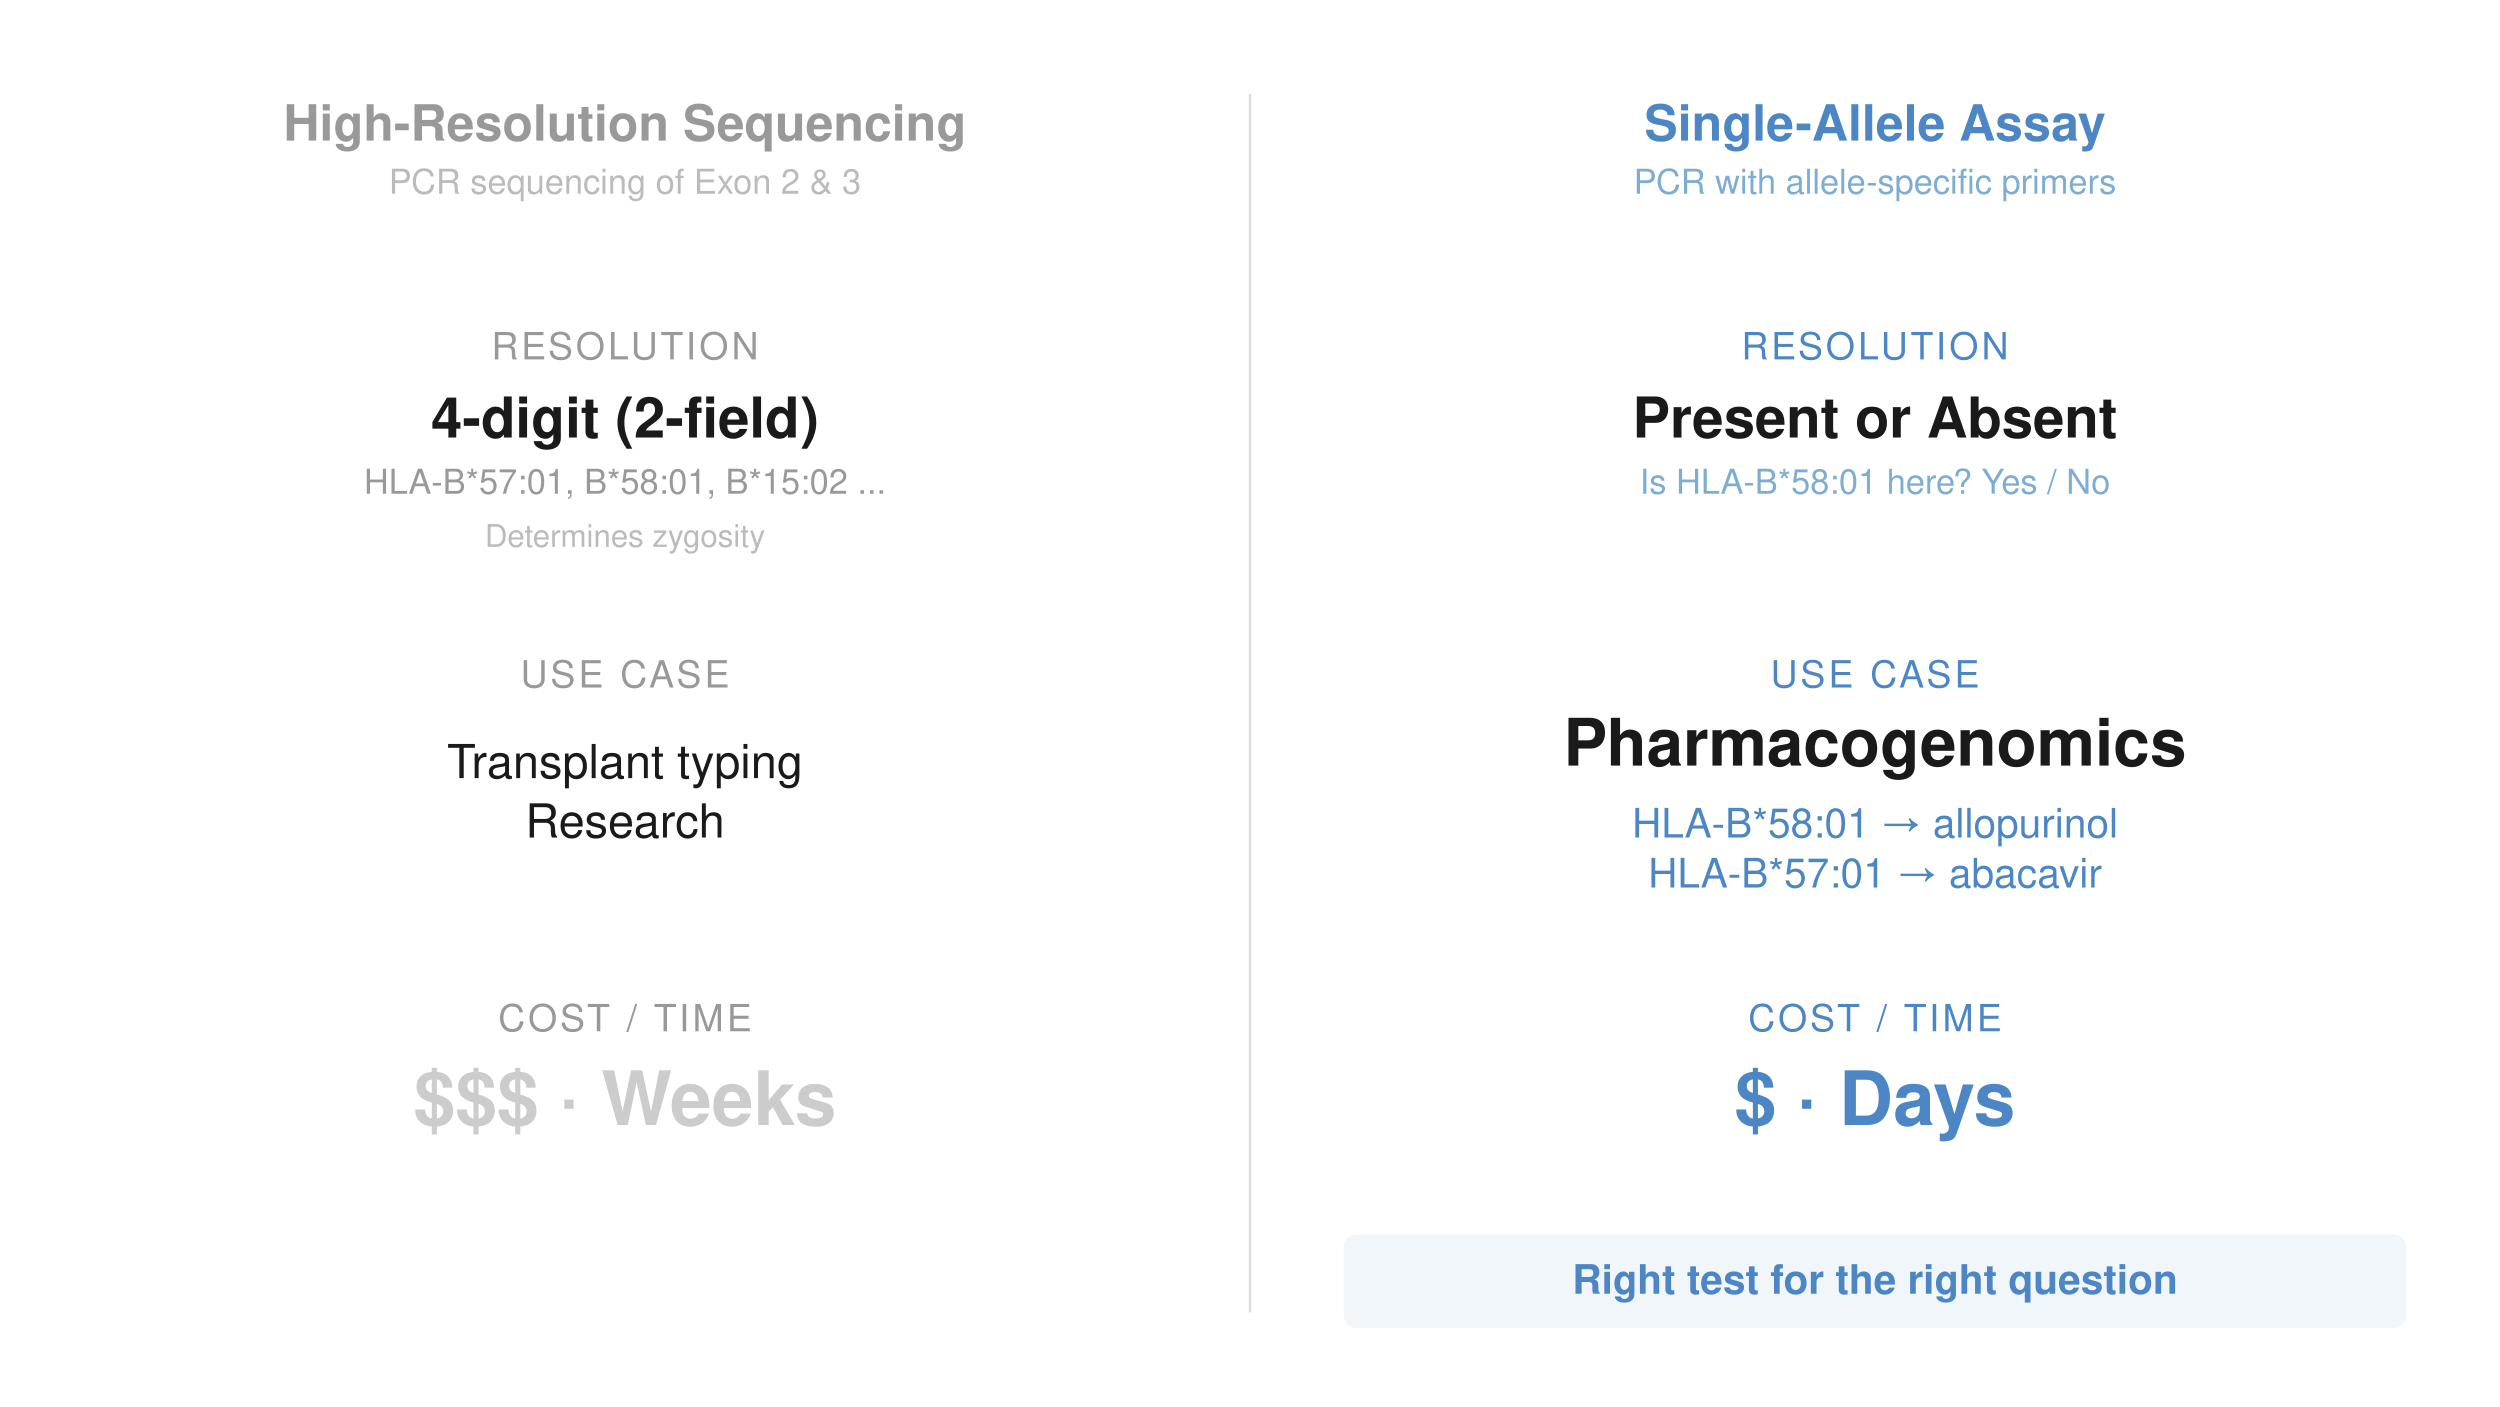
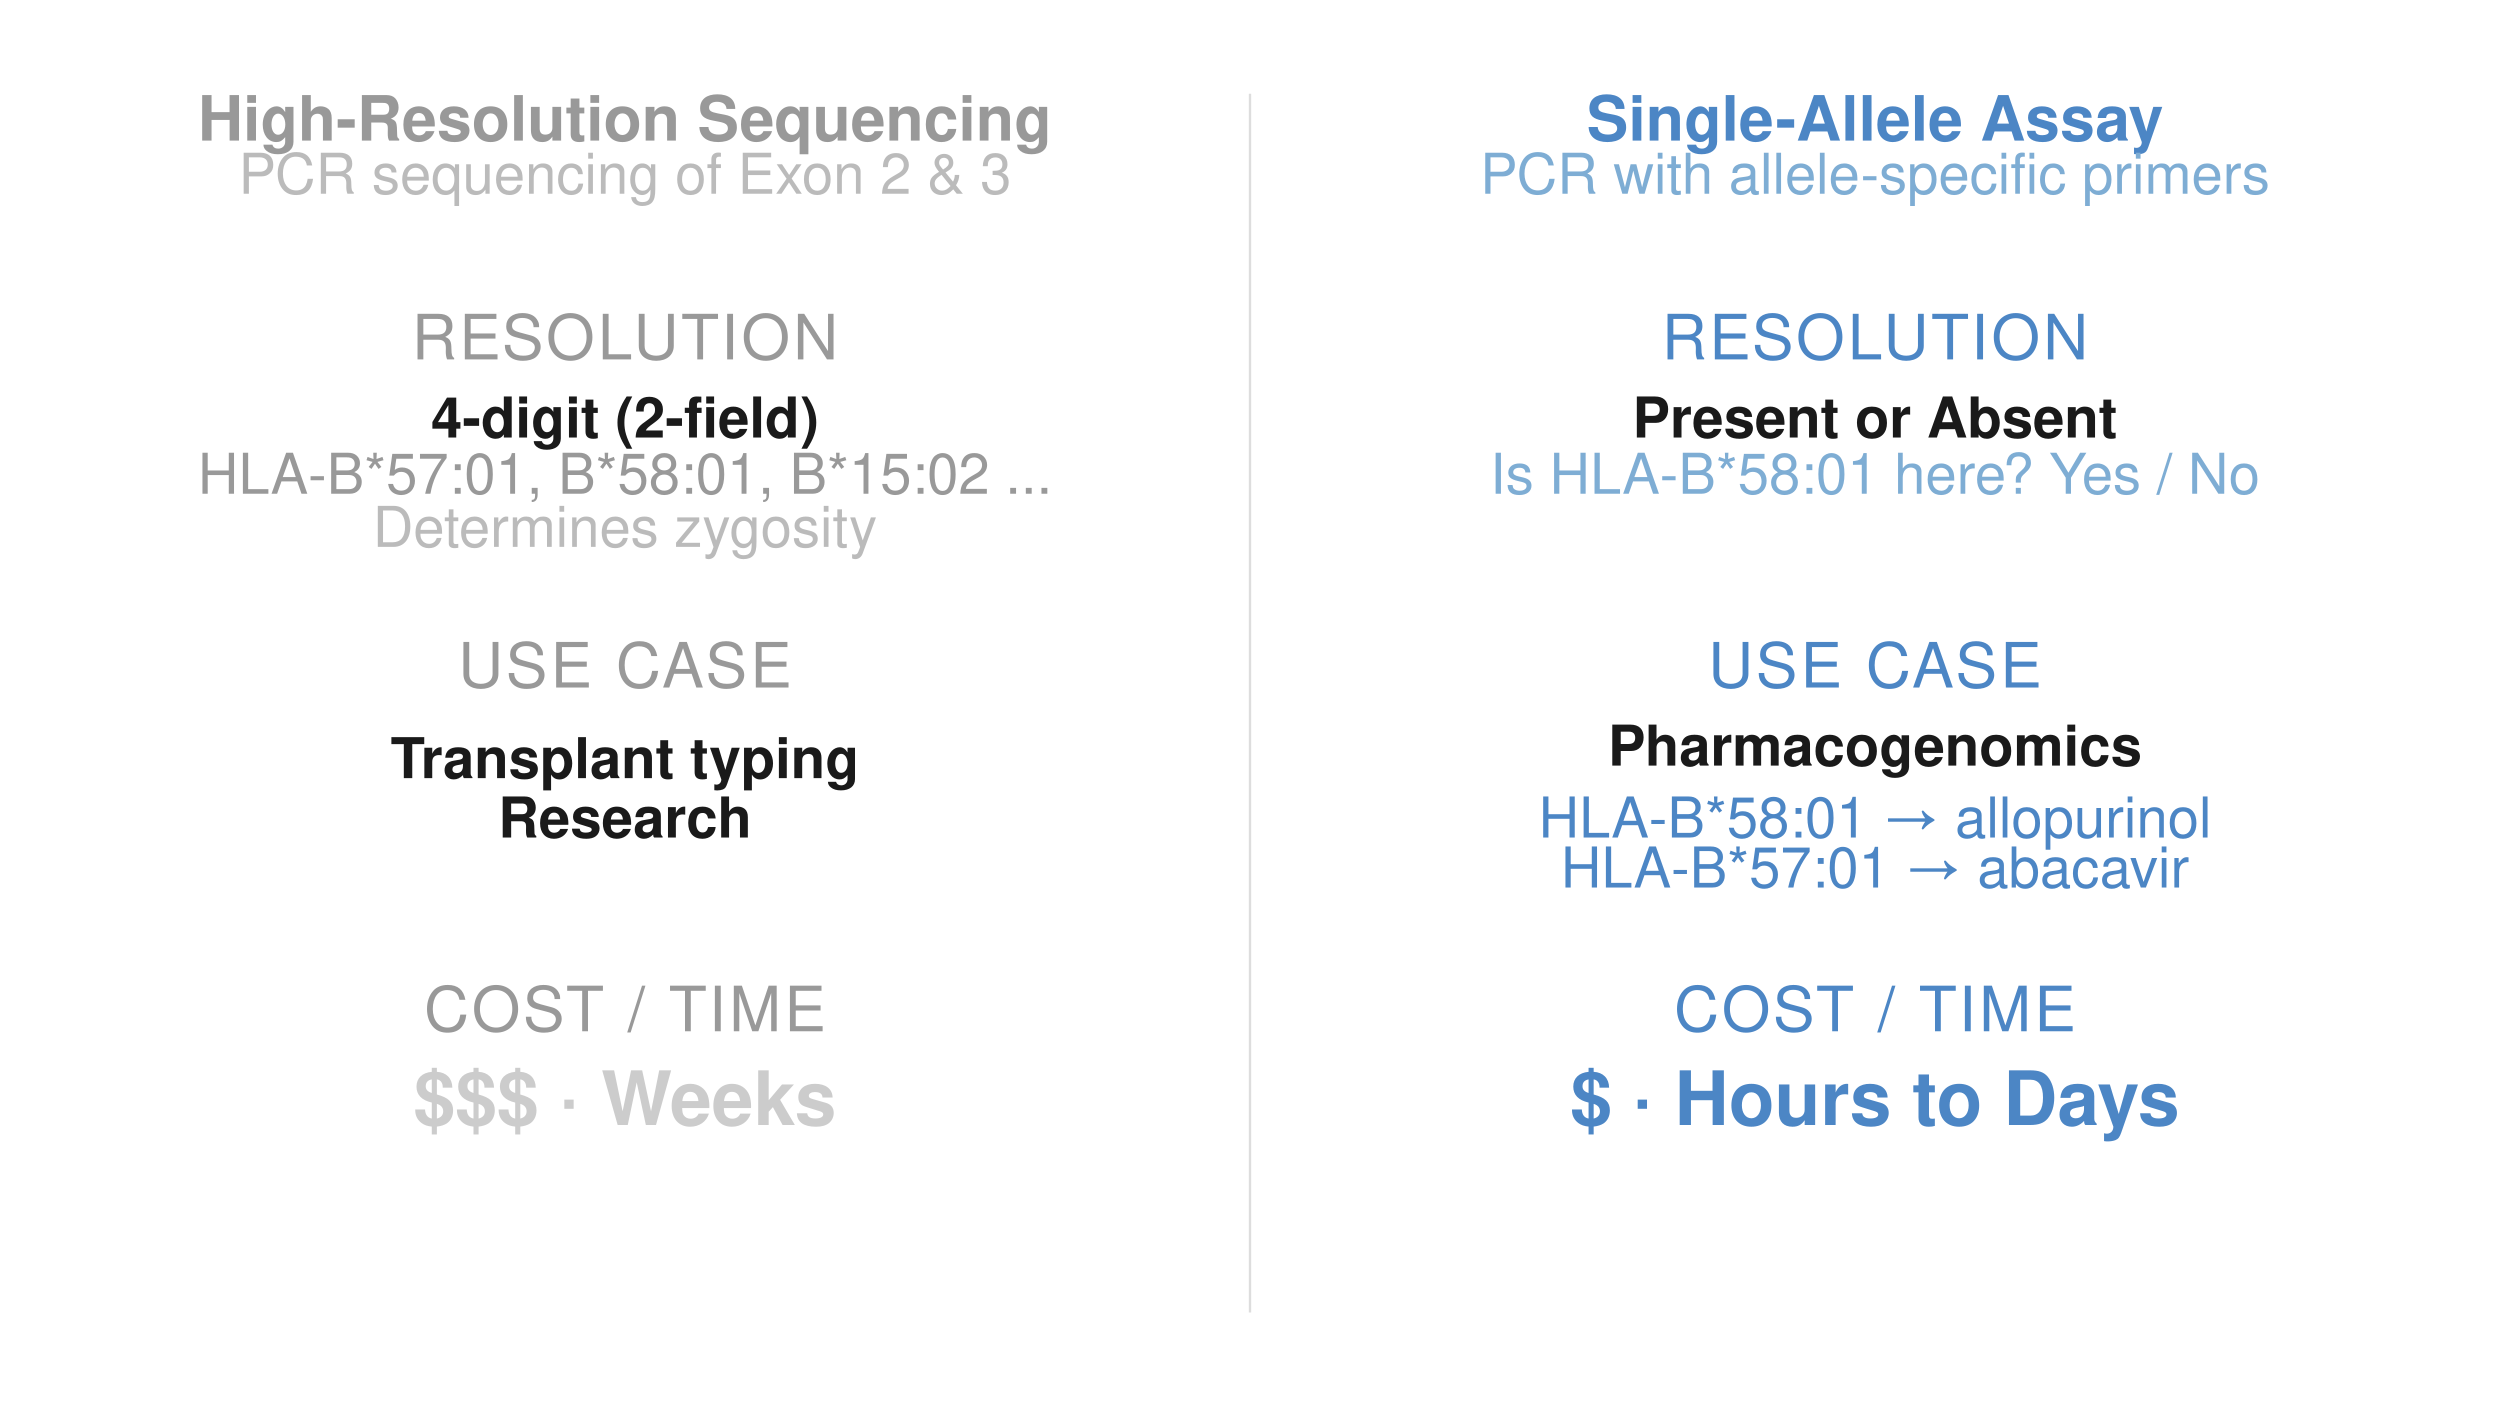
<svg xmlns="http://www.w3.org/2000/svg" xmlns:ns1="http://sodipodi.sourceforge.net/DTD/sodipodi-0.0" version="1.1" viewBox="0 0 1600 900" id="svg1" ns1:docname="fig-hla-testing-comparison.svg" width="1600" height="900" font-family="'Helvetica Neue', Helvetica, Arial, sans-serif">
+   <defs id="defs23" />
  <ns1:namedview id="namedview1" pagecolor="#ffffff" bordercolor="#000000" borderopacity="0.25">
    <ns1:guide position="0,820" orientation="0,1" id="guide1" />
    <ns1:guide position="1520,900" orientation="-1,0" id="guide2" />
    <ns1:guide position="1600,80" orientation="0,1" id="guide3" />
    <ns1:guide position="80,0" orientation="-1,0" id="guide4" />
  </ns1:namedview>
  <g id="layer1">
-     <line x1="800" y1="60" x2="800" y2="840" stroke="#ddd" stroke-width="1.5" />
-     <text x="400" y="90" font-size="32" font-weight="700" fill="#999" text-anchor="middle">High-Resolution Sequencing</text>
-     <text x="400" y="124" font-size="22" font-weight="400" fill="#bbb" text-anchor="middle">PCR sequencing of Exon 2 &amp; 3</text>
-     <text x="1200" y="90" font-size="32" font-weight="700" fill="#4c86c5" text-anchor="middle">Single-Allele Assay</text>
-     <text x="1200" y="124" font-size="22" font-weight="400" fill="#7eadd4" text-anchor="middle">PCR with allele-specific primers</text>
+     <line x1="800" y1="60" x2="800" y2="840" stroke="#ddd" stroke-width="1.5" id="line1" />
+     <text x="400" y="90" font-size="32" font-weight="700" fill="#999" text-anchor="middle" id="text1" style="-inkscape-font-specification:'Helvetica Neue, Helvetica, Arial, sans-serif, Bold';font-family:'Helvetica Neue', Helvetica, Arial, sans-serif;font-weight:bold;font-style:normal;font-stretch:normal;font-variant:normal;font-size:40px;font-variant-ligatures:normal;font-variant-caps:normal;font-variant-numeric:normal;font-variant-east-asian:normal">High-Resolution Sequencing</text>
+     <text x="400" y="124" font-size="22" font-weight="400" fill="#bbb" text-anchor="middle" id="text2" style="-inkscape-font-specification:'Helvetica Neue, Helvetica, Arial, sans-serif, Normal';font-family:'Helvetica Neue', Helvetica, Arial, sans-serif;font-weight:normal;font-style:normal;font-stretch:normal;font-variant:normal;font-size:36px;font-variant-ligatures:normal;font-variant-caps:normal;font-variant-numeric:normal;font-variant-east-asian:normal">PCR sequencing of Exon 2 &amp; 3</text>
+     <text x="1200" y="90" font-size="32" font-weight="700" fill="#4c86c5" text-anchor="middle" id="text3" style="-inkscape-font-specification:'Helvetica Neue, Helvetica, Arial, sans-serif, Bold';font-family:'Helvetica Neue', Helvetica, Arial, sans-serif;font-weight:bold;font-style:normal;font-stretch:normal;font-variant:normal;font-size:40px;font-variant-ligatures:normal;font-variant-caps:normal;font-variant-numeric:normal;font-variant-east-asian:normal">Single-Allele Assay</text>
+     <text x="1200" y="124" font-size="22" font-weight="400" fill="#7eadd4" text-anchor="middle" id="text4" style="-inkscape-font-specification:'Helvetica Neue, Helvetica, Arial, sans-serif, Normal';font-family:'Helvetica Neue', Helvetica, Arial, sans-serif;font-weight:normal;font-style:normal;font-stretch:normal;font-variant:normal;font-size:36px;font-variant-ligatures:normal;font-variant-caps:normal;font-variant-numeric:normal;font-variant-east-asian:normal">PCR with allele-specific primers</text>
  </g>
  <g id="layer2">
-     <text x="400" y="230" font-size="24" font-weight="400" fill="#999" text-anchor="middle" letter-spacing="2">RESOLUTION</text>
-     <text x="400" y="280" font-size="36" font-weight="600" fill="#1a1a1a" text-anchor="middle">4-digit (2-field)</text>
-     <text x="400" y="316" font-size="22" font-weight="400" fill="#999" text-anchor="middle">HLA-B*57:01, B*58:01, B*15:02 ...</text>
-     <text x="400" y="350" font-size="20" font-weight="400" fill="#bbb" text-anchor="middle">Determines zygosity</text>
-     <text x="1200" y="230" font-size="24" font-weight="400" fill="#4c86c5" text-anchor="middle" letter-spacing="2">RESOLUTION</text>
-     <text x="1200" y="280" font-size="36" font-weight="600" fill="#1a1a1a" text-anchor="middle">Present or Absent</text>
-     <text x="1200" y="316" font-size="22" font-weight="400" fill="#7eadd4" text-anchor="middle">Is HLA-B*58:01 here? Yes / No</text>
+     <text x="400" y="230" font-size="24" font-weight="400" fill="#999" text-anchor="middle" letter-spacing="2" id="text5" style="-inkscape-font-specification:'Helvetica Neue, Helvetica, Arial, sans-serif, Normal';font-family:'Helvetica Neue', Helvetica, Arial, sans-serif;font-weight:normal;font-style:normal;font-stretch:normal;font-variant:normal;font-size:40px;font-variant-ligatures:normal;font-variant-caps:normal;font-variant-numeric:normal;font-variant-east-asian:normal">RESOLUTION</text>
+     <text x="400" y="280" font-size="36" font-weight="600" fill="#1a1a1a" text-anchor="middle" id="text6" style="-inkscape-font-specification:'Helvetica Neue, Helvetica, Arial, sans-serif, Semi-Bold';font-family:'Helvetica Neue', Helvetica, Arial, sans-serif;font-weight:600;font-style:normal;font-stretch:normal;font-variant:normal;font-size:36px;font-variant-ligatures:normal;font-variant-caps:normal;font-variant-numeric:normal;font-variant-east-asian:normal">4-digit (2-field)</text>
+     <text x="400" y="316" font-size="22" font-weight="400" fill="#999" text-anchor="middle" id="text7" style="-inkscape-font-specification:'Helvetica Neue, Helvetica, Arial, sans-serif, Normal';font-family:'Helvetica Neue', Helvetica, Arial, sans-serif;font-weight:normal;font-style:normal;font-stretch:normal;font-variant:normal;font-size:36px;font-variant-ligatures:normal;font-variant-caps:normal;font-variant-numeric:normal;font-variant-east-asian:normal">HLA-B*57:01, B*58:01, B*15:02 ...</text>
+     <text x="400" y="350" font-size="20" font-weight="400" fill="#bbb" text-anchor="middle" id="text8" style="-inkscape-font-specification:'Helvetica Neue, Helvetica, Arial, sans-serif, Normal';font-family:'Helvetica Neue', Helvetica, Arial, sans-serif;font-weight:normal;font-style:normal;font-stretch:normal;font-variant:normal;font-size:36px;font-variant-ligatures:normal;font-variant-caps:normal;font-variant-numeric:normal;font-variant-east-asian:normal">Determines zygosity</text>
+     <text x="1200" y="230" font-size="24" font-weight="400" fill="#4c86c5" text-anchor="middle" letter-spacing="2" id="text9" style="-inkscape-font-specification:'Helvetica Neue, Helvetica, Arial, sans-serif, Normal';font-family:'Helvetica Neue', Helvetica, Arial, sans-serif;font-weight:normal;font-style:normal;font-stretch:normal;font-variant:normal;font-size:40px;font-variant-ligatures:normal;font-variant-caps:normal;font-variant-numeric:normal;font-variant-east-asian:normal">RESOLUTION</text>
+     <text x="1200" y="280" font-size="36" font-weight="600" fill="#1a1a1a" text-anchor="middle" id="text10">Present or Absent</text>
+     <text x="1200" y="316" font-size="22" font-weight="400" fill="#7eadd4" text-anchor="middle" id="text11" style="-inkscape-font-specification:'Helvetica Neue, Helvetica, Arial, sans-serif, Normal';font-family:'Helvetica Neue', Helvetica, Arial, sans-serif;font-weight:normal;font-style:normal;font-stretch:normal;font-variant:normal;font-size:36px;font-variant-ligatures:normal;font-variant-caps:normal;font-variant-numeric:normal;font-variant-east-asian:normal">Is HLA-B*58:01 here? Yes / No</text>
  </g>
  <g id="layer3">
-     <text x="400" y="440" font-size="24" font-weight="400" fill="#999" text-anchor="middle" letter-spacing="2">USE CASE</text>
-     <text x="400" y="498" font-size="30" font-weight="500" fill="#1a1a1a" text-anchor="middle">Transplant typing</text>
-     <text x="400" y="536" font-size="30" font-weight="500" fill="#1a1a1a" text-anchor="middle">Research</text>
-     <text x="1200" y="440" font-size="24" font-weight="400" fill="#4c86c5" text-anchor="middle" letter-spacing="2">USE CASE</text>
-     <text x="1200" y="490" font-size="42" font-weight="700" fill="#1a1a1a" text-anchor="middle">Pharmacogenomics</text>
-     <text x="1200" y="536" font-size="26" font-weight="400" fill="#4c86c5" text-anchor="middle">HLA-B*58:01 → allopurinol</text>
-     <text x="1200" y="568" font-size="26" font-weight="400" fill="#4c86c5" text-anchor="middle">HLA-B*57:01 → abacavir</text>
+     <text x="400" y="440" font-size="24" font-weight="400" fill="#999" text-anchor="middle" letter-spacing="2" id="text12" style="-inkscape-font-specification:'Helvetica Neue, Helvetica, Arial, sans-serif, Normal';font-family:'Helvetica Neue', Helvetica, Arial, sans-serif;font-weight:normal;font-style:normal;font-stretch:normal;font-variant:normal;font-size:40px;font-variant-ligatures:normal;font-variant-caps:normal;font-variant-numeric:normal;font-variant-east-asian:normal">USE CASE</text>
+     <text x="400" y="498" font-size="30" font-weight="500" fill="#1a1a1a" text-anchor="middle" id="text13" style="-inkscape-font-specification:'Helvetica Neue, Helvetica, Arial, sans-serif, Semi-Bold';font-family:'Helvetica Neue', Helvetica, Arial, sans-serif;font-weight:600;font-style:normal;font-stretch:normal;font-variant:normal;font-size:36px;font-variant-ligatures:normal;font-variant-caps:normal;font-variant-numeric:normal;font-variant-east-asian:normal">Transplant typing</text>
+     <text x="400" y="536" font-size="30" font-weight="500" fill="#1a1a1a" text-anchor="middle" id="text14" style="-inkscape-font-specification:'Helvetica Neue, Helvetica, Arial, sans-serif, Semi-Bold';font-family:'Helvetica Neue', Helvetica, Arial, sans-serif;font-weight:600;font-style:normal;font-stretch:normal;font-variant:normal;font-size:36px;font-variant-ligatures:normal;font-variant-caps:normal;font-variant-numeric:normal;font-variant-east-asian:normal">Research</text>
+     <text x="1200" y="440" font-size="24" font-weight="400" fill="#4c86c5" text-anchor="middle" letter-spacing="2" id="text15" style="-inkscape-font-specification:'Helvetica Neue, Helvetica, Arial, sans-serif, Normal';font-family:'Helvetica Neue', Helvetica, Arial, sans-serif;font-weight:normal;font-style:normal;font-stretch:normal;font-variant:normal;font-size:40px;font-variant-ligatures:normal;font-variant-caps:normal;font-variant-numeric:normal;font-variant-east-asian:normal">USE CASE</text>
+     <text x="1200" y="490" font-size="42" font-weight="700" fill="#1a1a1a" text-anchor="middle" id="text16" style="-inkscape-font-specification:'Helvetica Neue, Helvetica, Arial, sans-serif, Bold';font-family:'Helvetica Neue', Helvetica, Arial, sans-serif;font-weight:bold;font-style:normal;font-stretch:normal;font-variant:normal;font-size:36px;font-variant-ligatures:normal;font-variant-caps:normal;font-variant-numeric:normal;font-variant-east-asian:normal;text-anchor:middle;fill:#1a1a1a">Pharmacogenomics</text>
+     <text x="1200" y="536" font-size="26" font-weight="400" fill="#4c86c5" text-anchor="middle" id="text17" style="-inkscape-font-specification:'Helvetica Neue, Helvetica, Arial, sans-serif, Normal';font-family:'Helvetica Neue', Helvetica, Arial, sans-serif;font-weight:normal;font-style:normal;font-stretch:normal;font-variant:normal;font-size:36px;font-variant-ligatures:normal;font-variant-caps:normal;font-variant-numeric:normal;font-variant-east-asian:normal">HLA-B*58:01 → allopurinol</text>
+     <text x="1200" y="568" font-size="26" font-weight="400" fill="#4c86c5" text-anchor="middle" id="text18" style="-inkscape-font-specification:'Helvetica Neue, Helvetica, Arial, sans-serif, Normal';font-family:'Helvetica Neue', Helvetica, Arial, sans-serif;font-weight:normal;font-style:normal;font-stretch:normal;font-variant:normal;font-size:36px;font-variant-ligatures:normal;font-variant-caps:normal;font-variant-numeric:normal;font-variant-east-asian:normal">HLA-B*57:01 → abacavir</text>
  </g>
  <g id="layer4">
-     <text x="400" y="660" font-size="24" font-weight="400" fill="#999" text-anchor="middle" letter-spacing="2">COST / TIME</text>
-     <text x="400" y="720" font-size="48" font-weight="700" fill="#ccc" text-anchor="middle">$$$ · Weeks</text>
-     <text x="1200" y="660" font-size="24" font-weight="400" fill="#4c86c5" text-anchor="middle" letter-spacing="2">COST / TIME</text>
-     <text x="1200" y="720" font-size="48" font-weight="700" fill="#4c86c5" text-anchor="middle">$ · Days</text>
+     <text x="400" y="660" font-size="24" font-weight="400" fill="#999" text-anchor="middle" letter-spacing="2" id="text19" style="-inkscape-font-specification:'Helvetica Neue, Helvetica, Arial, sans-serif, Normal';font-family:'Helvetica Neue', Helvetica, Arial, sans-serif;font-weight:normal;font-style:normal;font-stretch:normal;font-variant:normal;font-size:40px;font-variant-ligatures:normal;font-variant-caps:normal;font-variant-numeric:normal;font-variant-east-asian:normal">COST / TIME</text>
+     <text x="400" y="720" font-size="48" font-weight="700" fill="#ccc" text-anchor="middle" id="text20">$$$ · Weeks</text>
+     <text x="1200" y="660" font-size="24" font-weight="400" fill="#4c86c5" text-anchor="middle" letter-spacing="2" id="text21" style="-inkscape-font-specification:'Helvetica Neue, Helvetica, Arial, sans-serif, Normal';font-family:'Helvetica Neue', Helvetica, Arial, sans-serif;font-weight:normal;font-style:normal;font-stretch:normal;font-variant:normal;font-size:40px;font-variant-ligatures:normal;font-variant-caps:normal;font-variant-numeric:normal;font-variant-east-asian:normal">COST / TIME</text>
+     <text x="1200" y="720" font-size="48px" font-weight="700" fill="#4c86c5" text-anchor="middle" id="text22">$ · Hours to Days</text>
  </g>
-   <g id="layer5">
-     <rect x="860" y="790" width="680" height="60" rx="8" fill="#4c86c5" opacity="0.08" />
-     <text x="1200" y="828" font-size="26" font-weight="600" fill="#4c86c5" text-anchor="middle">Right test for the right question</text>
-   </g>
+   <g id="layer5" />
</svg>
